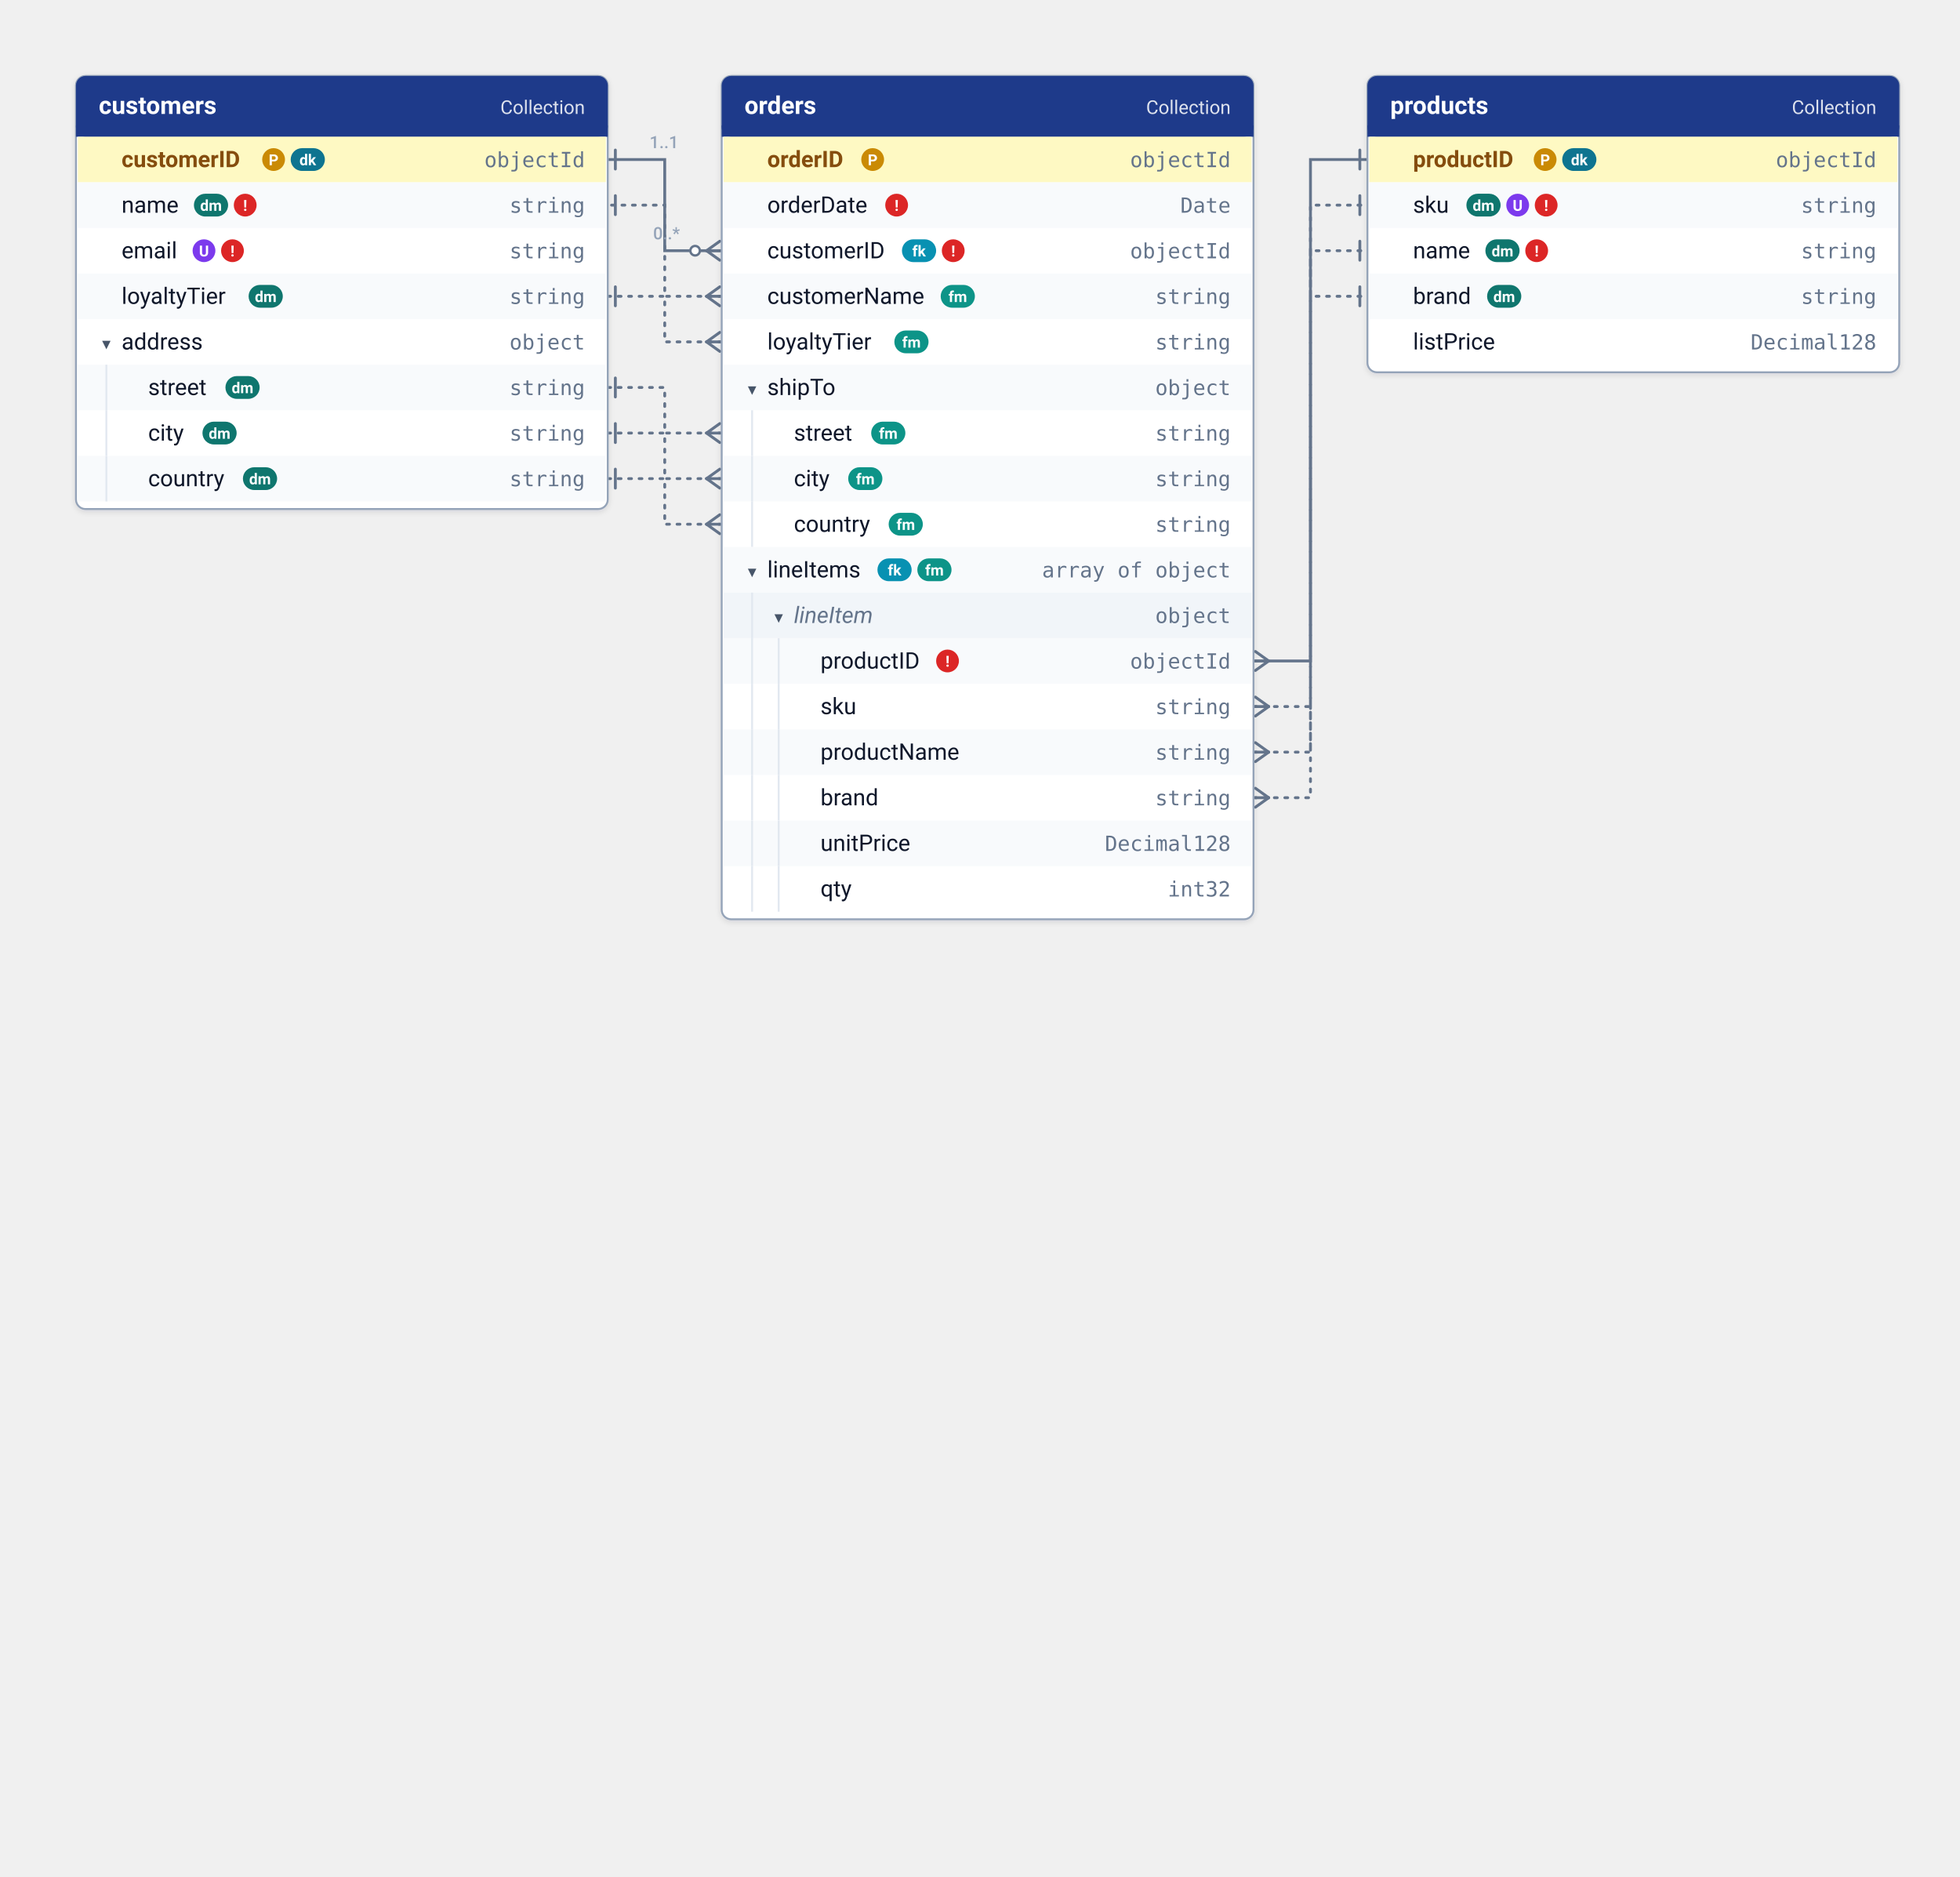
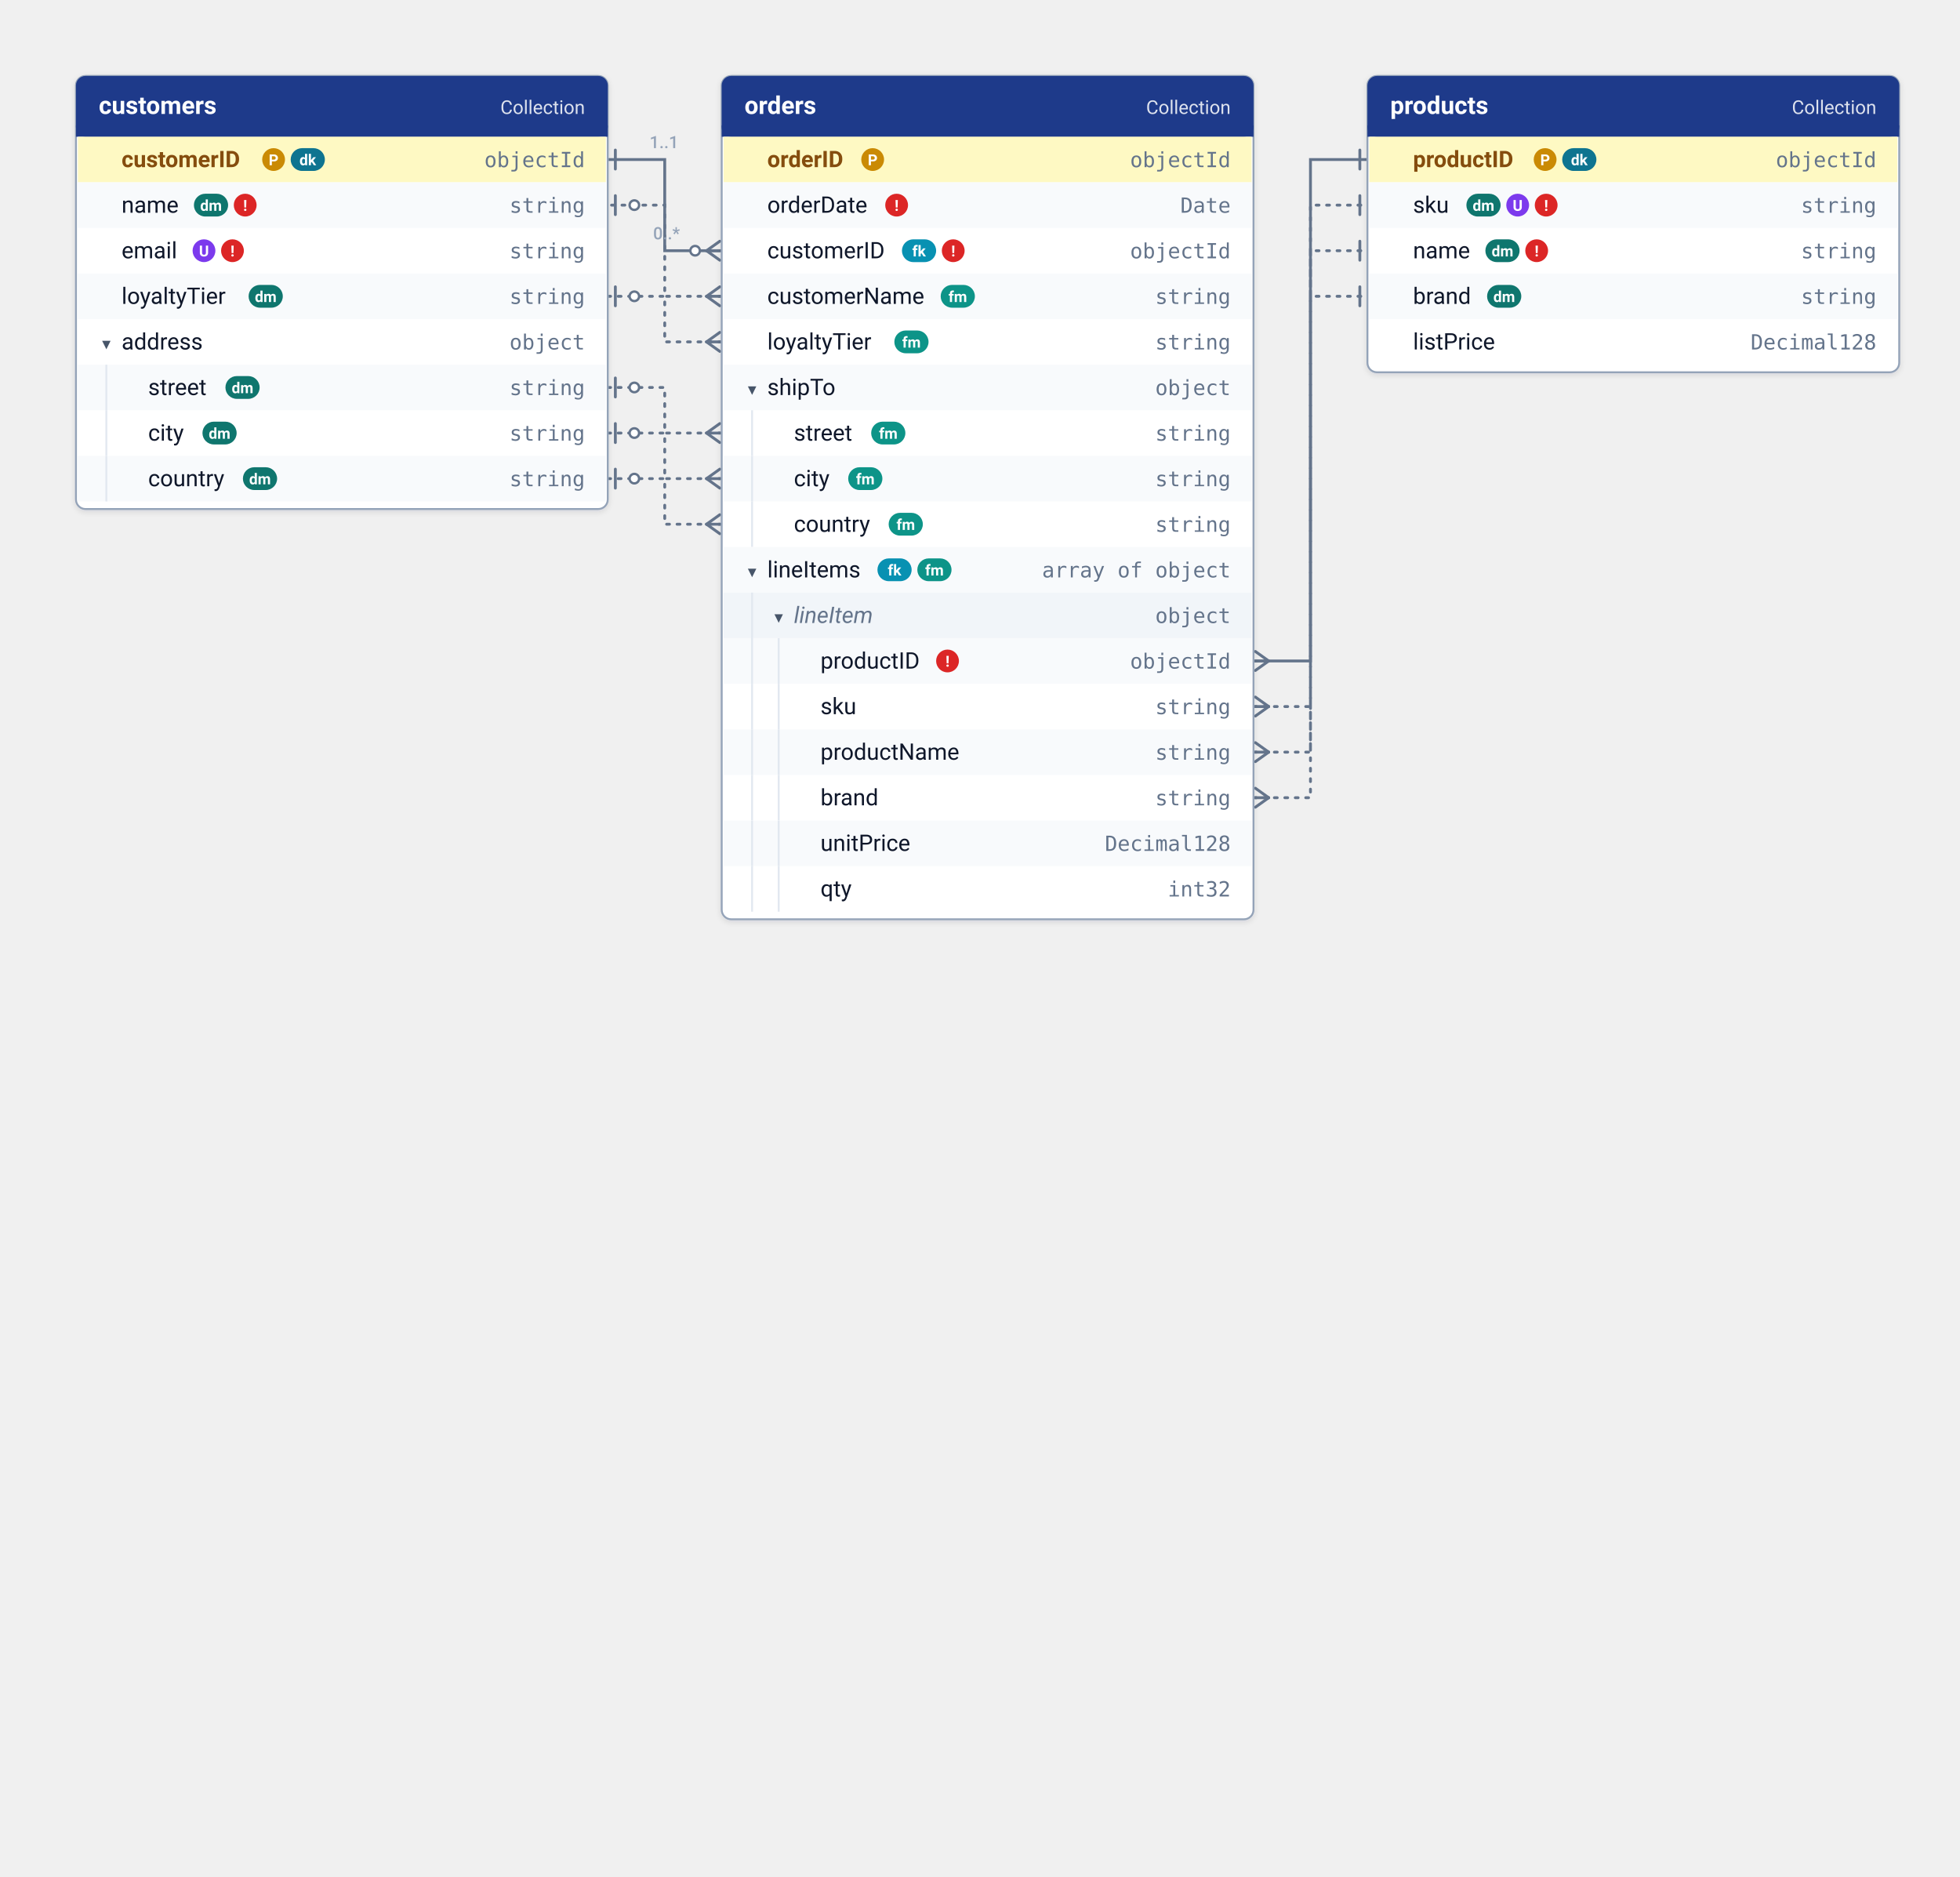
<svg xmlns="http://www.w3.org/2000/svg" width="1032" height="988" viewBox="0 0 1032 988" font-family="system-ui, -apple-system, 'Segoe UI', Roboto, Helvetica, Arial, sans-serif">
  <defs>
    <filter id="entity-shadow" x="-5%" y="-5%" width="110%" height="115%">
      <feDropShadow dx="0" dy="1" stdDeviation="1.5" flood-color="#0f172a" flood-opacity="0.12" />
    </filter>
  </defs>
  <g>
    <path d="M 380 156 L 350 156 L 350 108 L 320 108" fill="none" stroke="#64748b" stroke-width="1.5" stroke-linecap="round" stroke-dasharray="1.5 4" />
    <g stroke="#64748b" fill="#64748b" stroke-linecap="round" stroke-linejoin="round" transform="translate(380 156) scale(-1 1)">
      <line x1="8" y1="0" x2="1" y2="-5" stroke-width="1.5" fill="none" />
      <line x1="8" y1="0" x2="1" y2="0" stroke-width="1.5" fill="none" />
      <line x1="8" y1="0" x2="1" y2="5" stroke-width="1.5" fill="none" />
    </g>
    <g stroke="#64748b" fill="#64748b" stroke-linecap="round" stroke-linejoin="round" transform="translate(320 108)">
      <line x1="4" y1="-5" x2="4" y2="5" stroke-width="1.5" fill="none" />
+       <circle cx="14" cy="0" r="2.5" fill="white" stroke-width="1.25" />
    </g>
  </g>
  <g>
    <path d="M 380 180 L 350 180 L 350 156 L 320 156" fill="none" stroke="#64748b" stroke-width="1.5" stroke-linecap="round" stroke-dasharray="1.5 4" />
    <g stroke="#64748b" fill="#64748b" stroke-linecap="round" stroke-linejoin="round" transform="translate(380 180) scale(-1 1)">
      <line x1="8" y1="0" x2="1" y2="-5" stroke-width="1.5" fill="none" />
      <line x1="8" y1="0" x2="1" y2="0" stroke-width="1.5" fill="none" />
      <line x1="8" y1="0" x2="1" y2="5" stroke-width="1.5" fill="none" />
    </g>
    <g stroke="#64748b" fill="#64748b" stroke-linecap="round" stroke-linejoin="round" transform="translate(320 156)">
      <line x1="4" y1="-5" x2="4" y2="5" stroke-width="1.5" fill="none" />
+       <circle cx="14" cy="0" r="2.5" fill="white" stroke-width="1.25" />
    </g>
  </g>
  <g>
    <path d="M 380 228 L 350 228 L 350 204 L 320 204" fill="none" stroke="#64748b" stroke-width="1.5" stroke-linecap="round" stroke-dasharray="1.5 4" />
    <g stroke="#64748b" fill="#64748b" stroke-linecap="round" stroke-linejoin="round" transform="translate(380 228) scale(-1 1)">
      <line x1="8" y1="0" x2="1" y2="-5" stroke-width="1.5" fill="none" />
      <line x1="8" y1="0" x2="1" y2="0" stroke-width="1.5" fill="none" />
      <line x1="8" y1="0" x2="1" y2="5" stroke-width="1.5" fill="none" />
    </g>
    <g stroke="#64748b" fill="#64748b" stroke-linecap="round" stroke-linejoin="round" transform="translate(320 204)">
      <line x1="4" y1="-5" x2="4" y2="5" stroke-width="1.5" fill="none" />
+       <circle cx="14" cy="0" r="2.5" fill="white" stroke-width="1.25" />
    </g>
  </g>
  <g>
    <path d="M 380 252 L 350 252 L 350 228 L 320 228" fill="none" stroke="#64748b" stroke-width="1.5" stroke-linecap="round" stroke-dasharray="1.5 4" />
    <g stroke="#64748b" fill="#64748b" stroke-linecap="round" stroke-linejoin="round" transform="translate(380 252) scale(-1 1)">
      <line x1="8" y1="0" x2="1" y2="-5" stroke-width="1.5" fill="none" />
      <line x1="8" y1="0" x2="1" y2="0" stroke-width="1.5" fill="none" />
      <line x1="8" y1="0" x2="1" y2="5" stroke-width="1.5" fill="none" />
    </g>
    <g stroke="#64748b" fill="#64748b" stroke-linecap="round" stroke-linejoin="round" transform="translate(320 228)">
      <line x1="4" y1="-5" x2="4" y2="5" stroke-width="1.5" fill="none" />
+       <circle cx="14" cy="0" r="2.5" fill="white" stroke-width="1.25" />
    </g>
  </g>
  <g>
    <path d="M 380 276 L 350 276 L 350 252 L 320 252" fill="none" stroke="#64748b" stroke-width="1.5" stroke-linecap="round" stroke-dasharray="1.5 4" />
    <g stroke="#64748b" fill="#64748b" stroke-linecap="round" stroke-linejoin="round" transform="translate(380 276) scale(-1 1)">
      <line x1="8" y1="0" x2="1" y2="-5" stroke-width="1.5" fill="none" />
      <line x1="8" y1="0" x2="1" y2="0" stroke-width="1.5" fill="none" />
      <line x1="8" y1="0" x2="1" y2="5" stroke-width="1.5" fill="none" />
    </g>
    <g stroke="#64748b" fill="#64748b" stroke-linecap="round" stroke-linejoin="round" transform="translate(320 252)">
      <line x1="4" y1="-5" x2="4" y2="5" stroke-width="1.5" fill="none" />
+       <circle cx="14" cy="0" r="2.5" fill="white" stroke-width="1.25" />
    </g>
  </g>
  <g>
    <path d="M 380 132 L 350 132 L 350 84 L 320 84" fill="none" stroke="#64748b" stroke-width="1.5" />
    <g stroke="#64748b" fill="#64748b" stroke-linecap="round" stroke-linejoin="round" transform="translate(380 132) scale(-1 1)">
      <line x1="8" y1="0" x2="1" y2="-5" stroke-width="1.5" fill="none" />
      <line x1="8" y1="0" x2="1" y2="0" stroke-width="1.5" fill="none" />
      <line x1="8" y1="0" x2="1" y2="5" stroke-width="1.5" fill="none" />
      <circle cx="14" cy="0" r="2.5" fill="white" stroke-width="1.25" />
    </g>
    <text x="358" y="126" fill="#94a3b8" font-size="9" font-weight="500" text-anchor="end">0..*</text>
    <g stroke="#64748b" fill="#64748b" stroke-linecap="round" stroke-linejoin="round" transform="translate(320 84)">
      <line x1="4" y1="-5" x2="4" y2="5" stroke-width="1.5" fill="none" />
    </g>
    <text x="342" y="78" fill="#94a3b8" font-size="9" font-weight="500" text-anchor="start">1..1</text>
  </g>
  <g>
    <path d="M 660 348 L 690 348 L 690 84 L 720 84" fill="none" stroke="#64748b" stroke-width="1.5" />
    <g stroke="#64748b" fill="#64748b" stroke-linecap="round" stroke-linejoin="round" transform="translate(660 348)">
      <line x1="8" y1="0" x2="1" y2="-5" stroke-width="1.5" fill="none" />
      <line x1="8" y1="0" x2="1" y2="0" stroke-width="1.5" fill="none" />
      <line x1="8" y1="0" x2="1" y2="5" stroke-width="1.5" fill="none" />
    </g>
    <g stroke="#64748b" fill="#64748b" stroke-linecap="round" stroke-linejoin="round" transform="translate(720 84) scale(-1 1)">
      <line x1="4" y1="-5" x2="4" y2="5" stroke-width="1.5" fill="none" />
    </g>
  </g>
  <g>
    <path d="M 660 372 L 690 372 L 690 108 L 720 108" fill="none" stroke="#64748b" stroke-width="1.5" stroke-linecap="round" stroke-dasharray="1.5 4" />
    <g stroke="#64748b" fill="#64748b" stroke-linecap="round" stroke-linejoin="round" transform="translate(660 372)">
      <line x1="8" y1="0" x2="1" y2="-5" stroke-width="1.5" fill="none" />
      <line x1="8" y1="0" x2="1" y2="0" stroke-width="1.5" fill="none" />
      <line x1="8" y1="0" x2="1" y2="5" stroke-width="1.5" fill="none" />
    </g>
    <g stroke="#64748b" fill="#64748b" stroke-linecap="round" stroke-linejoin="round" transform="translate(720 108) scale(-1 1)">
      <line x1="4" y1="-5" x2="4" y2="5" stroke-width="1.5" fill="none" />
    </g>
  </g>
  <g>
    <path d="M 660 396 L 690 396 L 690 132 L 720 132" fill="none" stroke="#64748b" stroke-width="1.5" stroke-linecap="round" stroke-dasharray="1.5 4" />
    <g stroke="#64748b" fill="#64748b" stroke-linecap="round" stroke-linejoin="round" transform="translate(660 396)">
      <line x1="8" y1="0" x2="1" y2="-5" stroke-width="1.5" fill="none" />
      <line x1="8" y1="0" x2="1" y2="0" stroke-width="1.5" fill="none" />
      <line x1="8" y1="0" x2="1" y2="5" stroke-width="1.5" fill="none" />
    </g>
    <g stroke="#64748b" fill="#64748b" stroke-linecap="round" stroke-linejoin="round" transform="translate(720 132) scale(-1 1)">
      <line x1="4" y1="-5" x2="4" y2="5" stroke-width="1.5" fill="none" />
    </g>
  </g>
  <g>
    <path d="M 660 420 L 690 420 L 690 156 L 720 156" fill="none" stroke="#64748b" stroke-width="1.5" stroke-linecap="round" stroke-dasharray="1.5 4" />
    <g stroke="#64748b" fill="#64748b" stroke-linecap="round" stroke-linejoin="round" transform="translate(660 420)">
      <line x1="8" y1="0" x2="1" y2="-5" stroke-width="1.5" fill="none" />
      <line x1="8" y1="0" x2="1" y2="0" stroke-width="1.5" fill="none" />
      <line x1="8" y1="0" x2="1" y2="5" stroke-width="1.5" fill="none" />
    </g>
    <g stroke="#64748b" fill="#64748b" stroke-linecap="round" stroke-linejoin="round" transform="translate(720 156) scale(-1 1)">
      <line x1="4" y1="-5" x2="4" y2="5" stroke-width="1.5" fill="none" />
    </g>
  </g>
  <g>
    <rect x="40" y="40" width="280" height="228" rx="5" fill="white" stroke="#94a3b8" stroke-width="1" filter="url(#entity-shadow)" />
    <rect x="40" y="40" width="280" height="32" fill="#1e3a8a" rx="5" />
    <rect x="40" y="66" width="280" height="6" fill="#1e3a8a" />
    <text x="52" y="60" fill="white" font-size="13" font-weight="600">customers</text>
    <text x="308" y="60" fill="white" font-size="10" text-anchor="end" opacity="0.85">Collection</text>
    <rect x="41" y="72" width="278" height="24" fill="#fef9c3" />
    <text x="64" y="88" fill="#854d0e" font-size="12" font-weight="600">customerID</text>
    <text x="308" y="88" fill="#64748b" font-size="11" text-anchor="end" font-family="ui-monospace, SFMono-Regular, Menlo, monospace">objectId</text>
    <circle cx="144.05" cy="84" r="6" fill="#ca8a04" />
    <text x="144.05" y="87" fill="white" font-size="8" font-weight="700" text-anchor="middle">P</text>
    <rect x="153.05" y="78" width="18" height="12" rx="6" fill="#0e7490" />
    <text x="162.05" y="87" fill="white" font-size="8" font-weight="700" text-anchor="middle">dk</text>
    <rect x="41" y="96" width="278" height="24" fill="#f8fafc" />
    <text x="64" y="112" fill="#0f172a" font-size="12" font-weight="400">name</text>
    <text x="308" y="112" fill="#64748b" font-size="11" text-anchor="end" font-family="ui-monospace, SFMono-Regular, Menlo, monospace">string</text>
    <rect x="102.1" y="102" width="18" height="12" rx="6" fill="#0f766e" />
    <text x="111.1" y="111" fill="white" font-size="8" font-weight="700" text-anchor="middle">dm</text>
    <circle cx="129.1" cy="108" r="6" fill="#dc2626" />
    <text x="129.1" y="111" fill="white" font-size="8" font-weight="700" text-anchor="middle">!</text>
    <text x="64" y="136" fill="#0f172a" font-size="12" font-weight="400">email</text>
    <text x="308" y="136" fill="#64748b" font-size="11" text-anchor="end" font-family="ui-monospace, SFMono-Regular, Menlo, monospace">string</text>
    <circle cx="107.4" cy="132" r="6" fill="#7c3aed" />
    <text x="107.4" y="135" fill="white" font-size="8" font-weight="700" text-anchor="middle">U</text>
    <circle cx="122.4" cy="132" r="6" fill="#dc2626" />
    <text x="122.4" y="135" fill="white" font-size="8" font-weight="700" text-anchor="middle">!</text>
    <rect x="41" y="144" width="278" height="24" fill="#f8fafc" />
    <text x="64" y="160" fill="#0f172a" font-size="12" font-weight="400">loyaltyTier</text>
    <text x="308" y="160" fill="#64748b" font-size="11" text-anchor="end" font-family="ui-monospace, SFMono-Regular, Menlo, monospace">string</text>
    <rect x="130.9" y="150" width="18" height="12" rx="6" fill="#0f766e" />
    <text x="139.9" y="159" fill="white" font-size="8" font-weight="700" text-anchor="middle">dm</text>
    <text x="56" y="184" fill="#475569" font-size="9" text-anchor="middle">▾</text>
    <text x="64" y="184" fill="#0f172a" font-size="12" font-weight="400">address</text>
    <text x="308" y="184" fill="#64748b" font-size="11" text-anchor="end" font-family="ui-monospace, SFMono-Regular, Menlo, monospace">object</text>
    <rect x="41" y="192" width="278" height="24" fill="#f8fafc" />
    <line x1="56" y1="192" x2="56" y2="216" stroke="#e2e8f0" stroke-width="1" />
    <text x="78" y="208" fill="#0f172a" font-size="12" font-weight="400">street</text>
    <text x="308" y="208" fill="#64748b" font-size="11" text-anchor="end" font-family="ui-monospace, SFMono-Regular, Menlo, monospace">string</text>
    <rect x="118.7" y="198" width="18" height="12" rx="6" fill="#0f766e" />
    <text x="127.7" y="207" fill="white" font-size="8" font-weight="700" text-anchor="middle">dm</text>
    <line x1="56" y1="216" x2="56" y2="240" stroke="#e2e8f0" stroke-width="1" />
    <text x="78" y="232" fill="#0f172a" font-size="12" font-weight="400">city</text>
    <text x="308" y="232" fill="#64748b" font-size="11" text-anchor="end" font-family="ui-monospace, SFMono-Regular, Menlo, monospace">string</text>
    <rect x="106.6" y="222" width="18" height="12" rx="6" fill="#0f766e" />
    <text x="115.6" y="231" fill="white" font-size="8" font-weight="700" text-anchor="middle">dm</text>
    <rect x="41" y="240" width="278" height="24" fill="#f8fafc" />
    <line x1="56" y1="240" x2="56" y2="264" stroke="#e2e8f0" stroke-width="1" />
    <text x="78" y="256" fill="#0f172a" font-size="12" font-weight="400">country</text>
    <text x="308" y="256" fill="#64748b" font-size="11" text-anchor="end" font-family="ui-monospace, SFMono-Regular, Menlo, monospace">string</text>
    <rect x="127.9" y="246" width="18" height="12" rx="6" fill="#0f766e" />
    <text x="136.9" y="255" fill="white" font-size="8" font-weight="700" text-anchor="middle">dm</text>
  </g>
  <g>
    <rect x="720" y="40" width="280" height="156" rx="5" fill="white" stroke="#94a3b8" stroke-width="1" filter="url(#entity-shadow)" />
    <rect x="720" y="40" width="280" height="32" fill="#1e3a8a" rx="5" />
    <rect x="720" y="66" width="280" height="6" fill="#1e3a8a" />
    <text x="732" y="60" fill="white" font-size="13" font-weight="600">products</text>
    <text x="988" y="60" fill="white" font-size="10" text-anchor="end" opacity="0.85">Collection</text>
    <rect x="721" y="72" width="278" height="24" fill="#fef9c3" />
    <text x="744" y="88" fill="#854d0e" font-size="12" font-weight="600">productID</text>
    <text x="988" y="88" fill="#64748b" font-size="11" text-anchor="end" font-family="ui-monospace, SFMono-Regular, Menlo, monospace">objectId</text>
    <circle cx="813.55" cy="84" r="6" fill="#ca8a04" />
    <text x="813.55" y="87" fill="white" font-size="8" font-weight="700" text-anchor="middle">P</text>
    <rect x="822.55" y="78" width="18" height="12" rx="6" fill="#0e7490" />
    <text x="831.55" y="87" fill="white" font-size="8" font-weight="700" text-anchor="middle">dk</text>
    <rect x="721" y="96" width="278" height="24" fill="#f8fafc" />
    <text x="744" y="112" fill="#0f172a" font-size="12" font-weight="400">sku</text>
    <text x="988" y="112" fill="#64748b" font-size="11" text-anchor="end" font-family="ui-monospace, SFMono-Regular, Menlo, monospace">string</text>
    <rect x="772.1" y="102" width="18" height="12" rx="6" fill="#0f766e" />
    <text x="781.1" y="111" fill="white" font-size="8" font-weight="700" text-anchor="middle">dm</text>
    <circle cx="799.1" cy="108" r="6" fill="#7c3aed" />
    <text x="799.1" y="111" fill="white" font-size="8" font-weight="700" text-anchor="middle">U</text>
    <circle cx="814.1" cy="108" r="6" fill="#dc2626" />
    <text x="814.1" y="111" fill="white" font-size="8" font-weight="700" text-anchor="middle">!</text>
    <text x="744" y="136" fill="#0f172a" font-size="12" font-weight="400">name</text>
    <text x="988" y="136" fill="#64748b" font-size="11" text-anchor="end" font-family="ui-monospace, SFMono-Regular, Menlo, monospace">string</text>
    <rect x="782.1" y="126" width="18" height="12" rx="6" fill="#0f766e" />
    <text x="791.1" y="135" fill="white" font-size="8" font-weight="700" text-anchor="middle">dm</text>
    <circle cx="809.1" cy="132" r="6" fill="#dc2626" />
    <text x="809.1" y="135" fill="white" font-size="8" font-weight="700" text-anchor="middle">!</text>
    <rect x="721" y="144" width="278" height="24" fill="#f8fafc" />
    <text x="744" y="160" fill="#0f172a" font-size="12" font-weight="400">brand</text>
    <text x="988" y="160" fill="#64748b" font-size="11" text-anchor="end" font-family="ui-monospace, SFMono-Regular, Menlo, monospace">string</text>
    <rect x="783" y="150" width="18" height="12" rx="6" fill="#0f766e" />
    <text x="792" y="159" fill="white" font-size="8" font-weight="700" text-anchor="middle">dm</text>
    <text x="744" y="184" fill="#0f172a" font-size="12" font-weight="400">listPrice</text>
    <text x="988" y="184" fill="#64748b" font-size="11" text-anchor="end" font-family="ui-monospace, SFMono-Regular, Menlo, monospace">Decimal128</text>
  </g>
  <g>
    <rect x="380" y="40" width="280" height="444" rx="5" fill="white" stroke="#94a3b8" stroke-width="1" filter="url(#entity-shadow)" />
    <rect x="380" y="40" width="280" height="32" fill="#1e3a8a" rx="5" />
    <rect x="380" y="66" width="280" height="6" fill="#1e3a8a" />
    <text x="392" y="60" fill="white" font-size="13" font-weight="600">orders</text>
    <text x="648" y="60" fill="white" font-size="10" text-anchor="end" opacity="0.85">Collection</text>
    <rect x="381" y="72" width="278" height="24" fill="#fef9c3" />
    <text x="404" y="88" fill="#854d0e" font-size="12" font-weight="600">orderID</text>
    <text x="648" y="88" fill="#64748b" font-size="11" text-anchor="end" font-family="ui-monospace, SFMono-Regular, Menlo, monospace">objectId</text>
    <circle cx="459.48" cy="84" r="6" fill="#ca8a04" />
    <text x="459.48" y="87" fill="white" font-size="8" font-weight="700" text-anchor="middle">P</text>
    <rect x="381" y="96" width="278" height="24" fill="#f8fafc" />
    <text x="404" y="112" fill="#0f172a" font-size="12" font-weight="400">orderDate</text>
    <text x="648" y="112" fill="#64748b" font-size="11" text-anchor="end" font-family="ui-monospace, SFMono-Regular, Menlo, monospace">Date</text>
    <circle cx="472.1" cy="108" r="6" fill="#dc2626" />
    <text x="472.1" y="111" fill="white" font-size="8" font-weight="700" text-anchor="middle">!</text>
    <text x="404" y="136" fill="#0f172a" font-size="12" font-weight="400">customerID</text>
    <text x="648" y="136" fill="#64748b" font-size="11" text-anchor="end" font-family="ui-monospace, SFMono-Regular, Menlo, monospace">objectId</text>
    <rect x="474.9" y="126" width="18" height="12" rx="6" fill="#0891b2" />
    <text x="483.9" y="135" fill="white" font-size="8" font-weight="700" text-anchor="middle">fk</text>
    <circle cx="501.9" cy="132" r="6" fill="#dc2626" />
    <text x="501.9" y="135" fill="white" font-size="8" font-weight="700" text-anchor="middle">!</text>
    <rect x="381" y="144" width="278" height="24" fill="#f8fafc" />
    <text x="404" y="160" fill="#0f172a" font-size="12" font-weight="400">customerName</text>
    <text x="648" y="160" fill="#64748b" font-size="11" text-anchor="end" font-family="ui-monospace, SFMono-Regular, Menlo, monospace">string</text>
    <rect x="495.3" y="150" width="18" height="12" rx="6" fill="#0d9488" />
    <text x="504.3" y="159" fill="white" font-size="8" font-weight="700" text-anchor="middle">fm</text>
    <text x="404" y="184" fill="#0f172a" font-size="12" font-weight="400">loyaltyTier</text>
    <text x="648" y="184" fill="#64748b" font-size="11" text-anchor="end" font-family="ui-monospace, SFMono-Regular, Menlo, monospace">string</text>
    <rect x="470.9" y="174" width="18" height="12" rx="6" fill="#0d9488" />
    <text x="479.9" y="183" fill="white" font-size="8" font-weight="700" text-anchor="middle">fm</text>
    <rect x="381" y="192" width="278" height="24" fill="#f8fafc" />
    <text x="396" y="208" fill="#475569" font-size="9" text-anchor="middle">▾</text>
    <text x="404" y="208" fill="#0f172a" font-size="12" font-weight="400">shipTo</text>
    <text x="648" y="208" fill="#64748b" font-size="11" text-anchor="end" font-family="ui-monospace, SFMono-Regular, Menlo, monospace">object</text>
    <line x1="396" y1="216" x2="396" y2="240" stroke="#e2e8f0" stroke-width="1" />
    <text x="418" y="232" fill="#0f172a" font-size="12" font-weight="400">street</text>
    <text x="648" y="232" fill="#64748b" font-size="11" text-anchor="end" font-family="ui-monospace, SFMono-Regular, Menlo, monospace">string</text>
    <rect x="458.7" y="222" width="18" height="12" rx="6" fill="#0d9488" />
    <text x="467.7" y="231" fill="white" font-size="8" font-weight="700" text-anchor="middle">fm</text>
    <rect x="381" y="240" width="278" height="24" fill="#f8fafc" />
    <line x1="396" y1="240" x2="396" y2="264" stroke="#e2e8f0" stroke-width="1" />
    <text x="418" y="256" fill="#0f172a" font-size="12" font-weight="400">city</text>
    <text x="648" y="256" fill="#64748b" font-size="11" text-anchor="end" font-family="ui-monospace, SFMono-Regular, Menlo, monospace">string</text>
    <rect x="446.6" y="246" width="18" height="12" rx="6" fill="#0d9488" />
    <text x="455.6" y="255" fill="white" font-size="8" font-weight="700" text-anchor="middle">fm</text>
    <line x1="396" y1="264" x2="396" y2="288" stroke="#e2e8f0" stroke-width="1" />
    <text x="418" y="280" fill="#0f172a" font-size="12" font-weight="400">country</text>
    <text x="648" y="280" fill="#64748b" font-size="11" text-anchor="end" font-family="ui-monospace, SFMono-Regular, Menlo, monospace">string</text>
    <rect x="467.9" y="270" width="18" height="12" rx="6" fill="#0d9488" />
    <text x="476.9" y="279" fill="white" font-size="8" font-weight="700" text-anchor="middle">fm</text>
    <rect x="381" y="288" width="278" height="24" fill="#f8fafc" />
    <text x="396" y="304" fill="#475569" font-size="9" text-anchor="middle">▾</text>
    <text x="404" y="304" fill="#0f172a" font-size="12" font-weight="400">lineItems</text>
    <text x="648" y="304" fill="#64748b" font-size="11" text-anchor="end" font-family="ui-monospace, SFMono-Regular, Menlo, monospace">array of object</text>
    <rect x="462" y="294" width="18" height="12" rx="6" fill="#0891b2" />
    <text x="471" y="303" fill="white" font-size="8" font-weight="700" text-anchor="middle">fk</text>
    <rect x="483" y="294" width="18" height="12" rx="6" fill="#0d9488" />
    <text x="492" y="303" fill="white" font-size="8" font-weight="700" text-anchor="middle">fm</text>
    <rect x="381" y="312" width="278" height="24" fill="#f1f5f9" />
    <line x1="396" y1="312" x2="396" y2="336" stroke="#e2e8f0" stroke-width="1" />
    <text x="410" y="328" fill="#475569" font-size="9" text-anchor="middle">▾</text>
    <text x="418" y="328" fill="#64748b" font-size="12" font-weight="400" font-style="italic">lineItem</text>
    <text x="648" y="328" fill="#64748b" font-size="11" text-anchor="end" font-family="ui-monospace, SFMono-Regular, Menlo, monospace">object</text>
    <rect x="381" y="336" width="278" height="24" fill="#f8fafc" />
    <line x1="396" y1="336" x2="396" y2="360" stroke="#e2e8f0" stroke-width="1" />
    <line x1="410" y1="336" x2="410" y2="360" stroke="#e2e8f0" stroke-width="1" />
    <text x="432" y="352" fill="#0f172a" font-size="12" font-weight="400">productID</text>
    <text x="648" y="352" fill="#64748b" font-size="11" text-anchor="end" font-family="ui-monospace, SFMono-Regular, Menlo, monospace">objectId</text>
    <circle cx="498.9" cy="348" r="6" fill="#dc2626" />
    <text x="498.9" y="351" fill="white" font-size="8" font-weight="700" text-anchor="middle">!</text>
    <line x1="396" y1="360" x2="396" y2="384" stroke="#e2e8f0" stroke-width="1" />
    <line x1="410" y1="360" x2="410" y2="384" stroke="#e2e8f0" stroke-width="1" />
    <text x="432" y="376" fill="#0f172a" font-size="12" font-weight="400">sku</text>
    <text x="648" y="376" fill="#64748b" font-size="11" text-anchor="end" font-family="ui-monospace, SFMono-Regular, Menlo, monospace">string</text>
    <rect x="381" y="384" width="278" height="24" fill="#f8fafc" />
    <line x1="396" y1="384" x2="396" y2="408" stroke="#e2e8f0" stroke-width="1" />
    <line x1="410" y1="384" x2="410" y2="408" stroke="#e2e8f0" stroke-width="1" />
    <text x="432" y="400" fill="#0f172a" font-size="12" font-weight="400">productName</text>
    <text x="648" y="400" fill="#64748b" font-size="11" text-anchor="end" font-family="ui-monospace, SFMono-Regular, Menlo, monospace">string</text>
    <line x1="396" y1="408" x2="396" y2="432" stroke="#e2e8f0" stroke-width="1" />
    <line x1="410" y1="408" x2="410" y2="432" stroke="#e2e8f0" stroke-width="1" />
    <text x="432" y="424" fill="#0f172a" font-size="12" font-weight="400">brand</text>
    <text x="648" y="424" fill="#64748b" font-size="11" text-anchor="end" font-family="ui-monospace, SFMono-Regular, Menlo, monospace">string</text>
    <rect x="381" y="432" width="278" height="24" fill="#f8fafc" />
    <line x1="396" y1="432" x2="396" y2="456" stroke="#e2e8f0" stroke-width="1" />
    <line x1="410" y1="432" x2="410" y2="456" stroke="#e2e8f0" stroke-width="1" />
    <text x="432" y="448" fill="#0f172a" font-size="12" font-weight="400">unitPrice</text>
    <text x="648" y="448" fill="#64748b" font-size="11" text-anchor="end" font-family="ui-monospace, SFMono-Regular, Menlo, monospace">Decimal128</text>
    <line x1="396" y1="456" x2="396" y2="480" stroke="#e2e8f0" stroke-width="1" />
    <line x1="410" y1="456" x2="410" y2="480" stroke="#e2e8f0" stroke-width="1" />
    <text x="432" y="472" fill="#0f172a" font-size="12" font-weight="400">qty</text>
    <text x="648" y="472" fill="#64748b" font-size="11" text-anchor="end" font-family="ui-monospace, SFMono-Regular, Menlo, monospace">int32</text>
  </g>
</svg>
